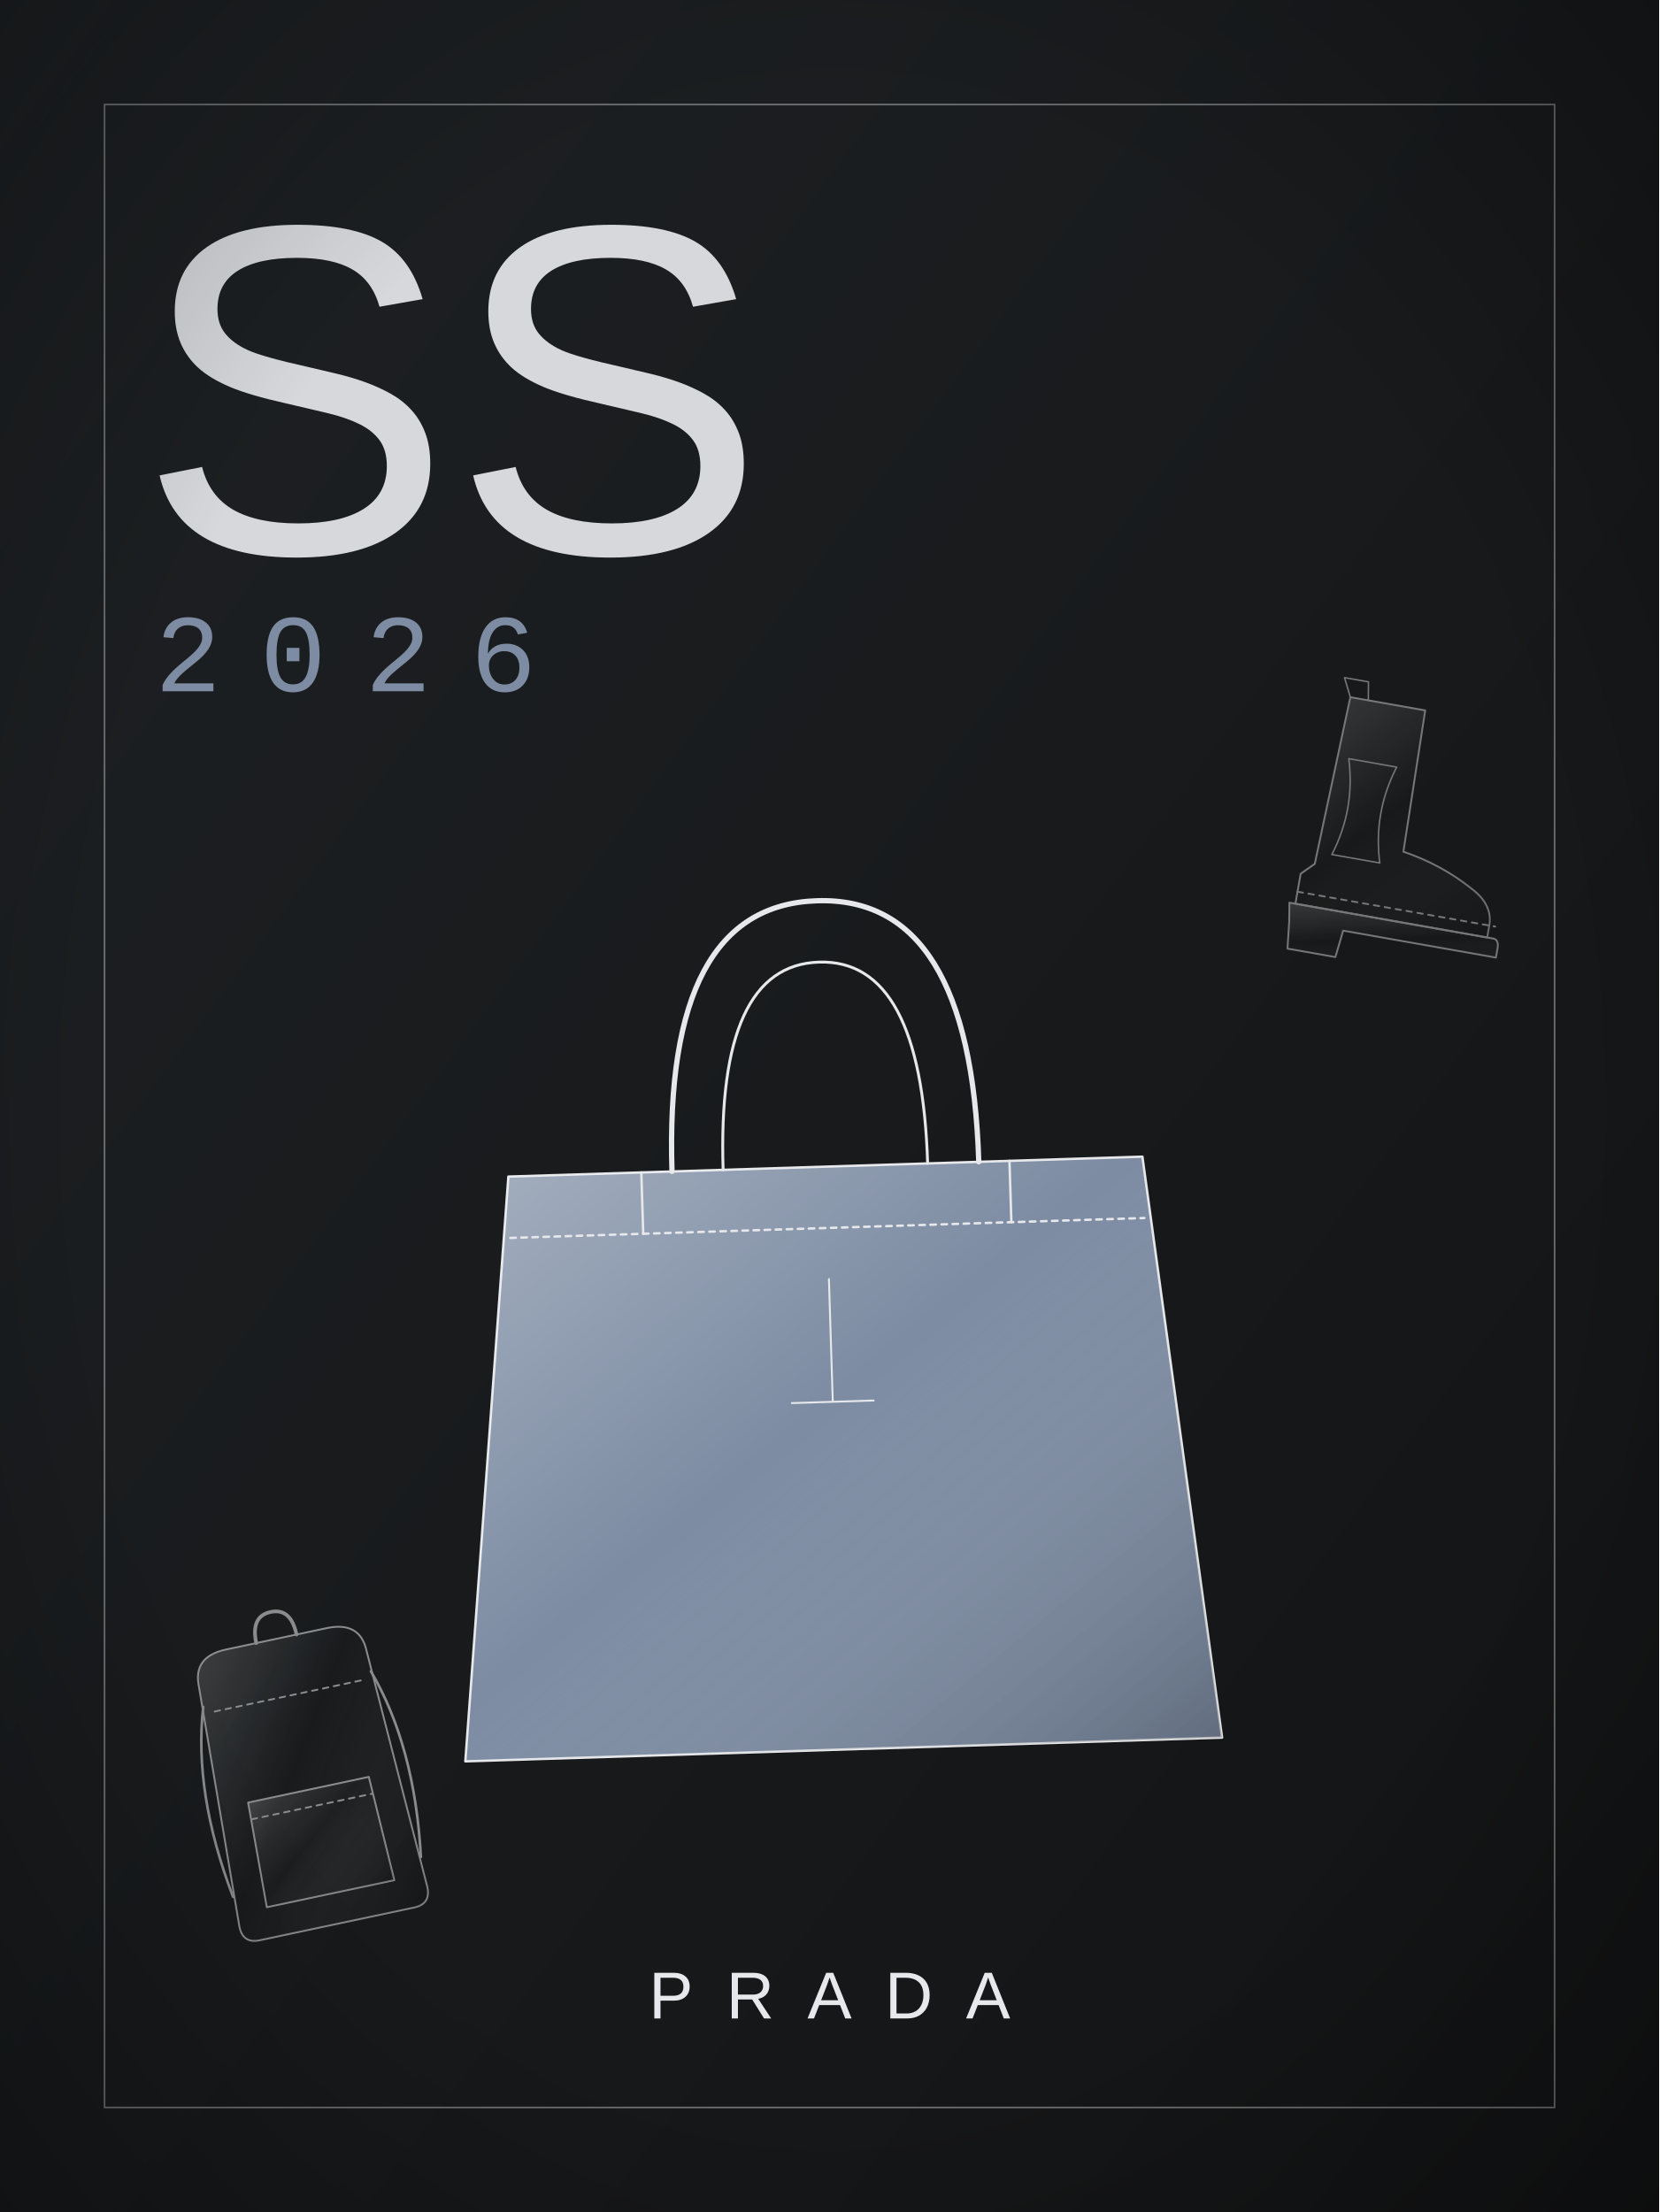
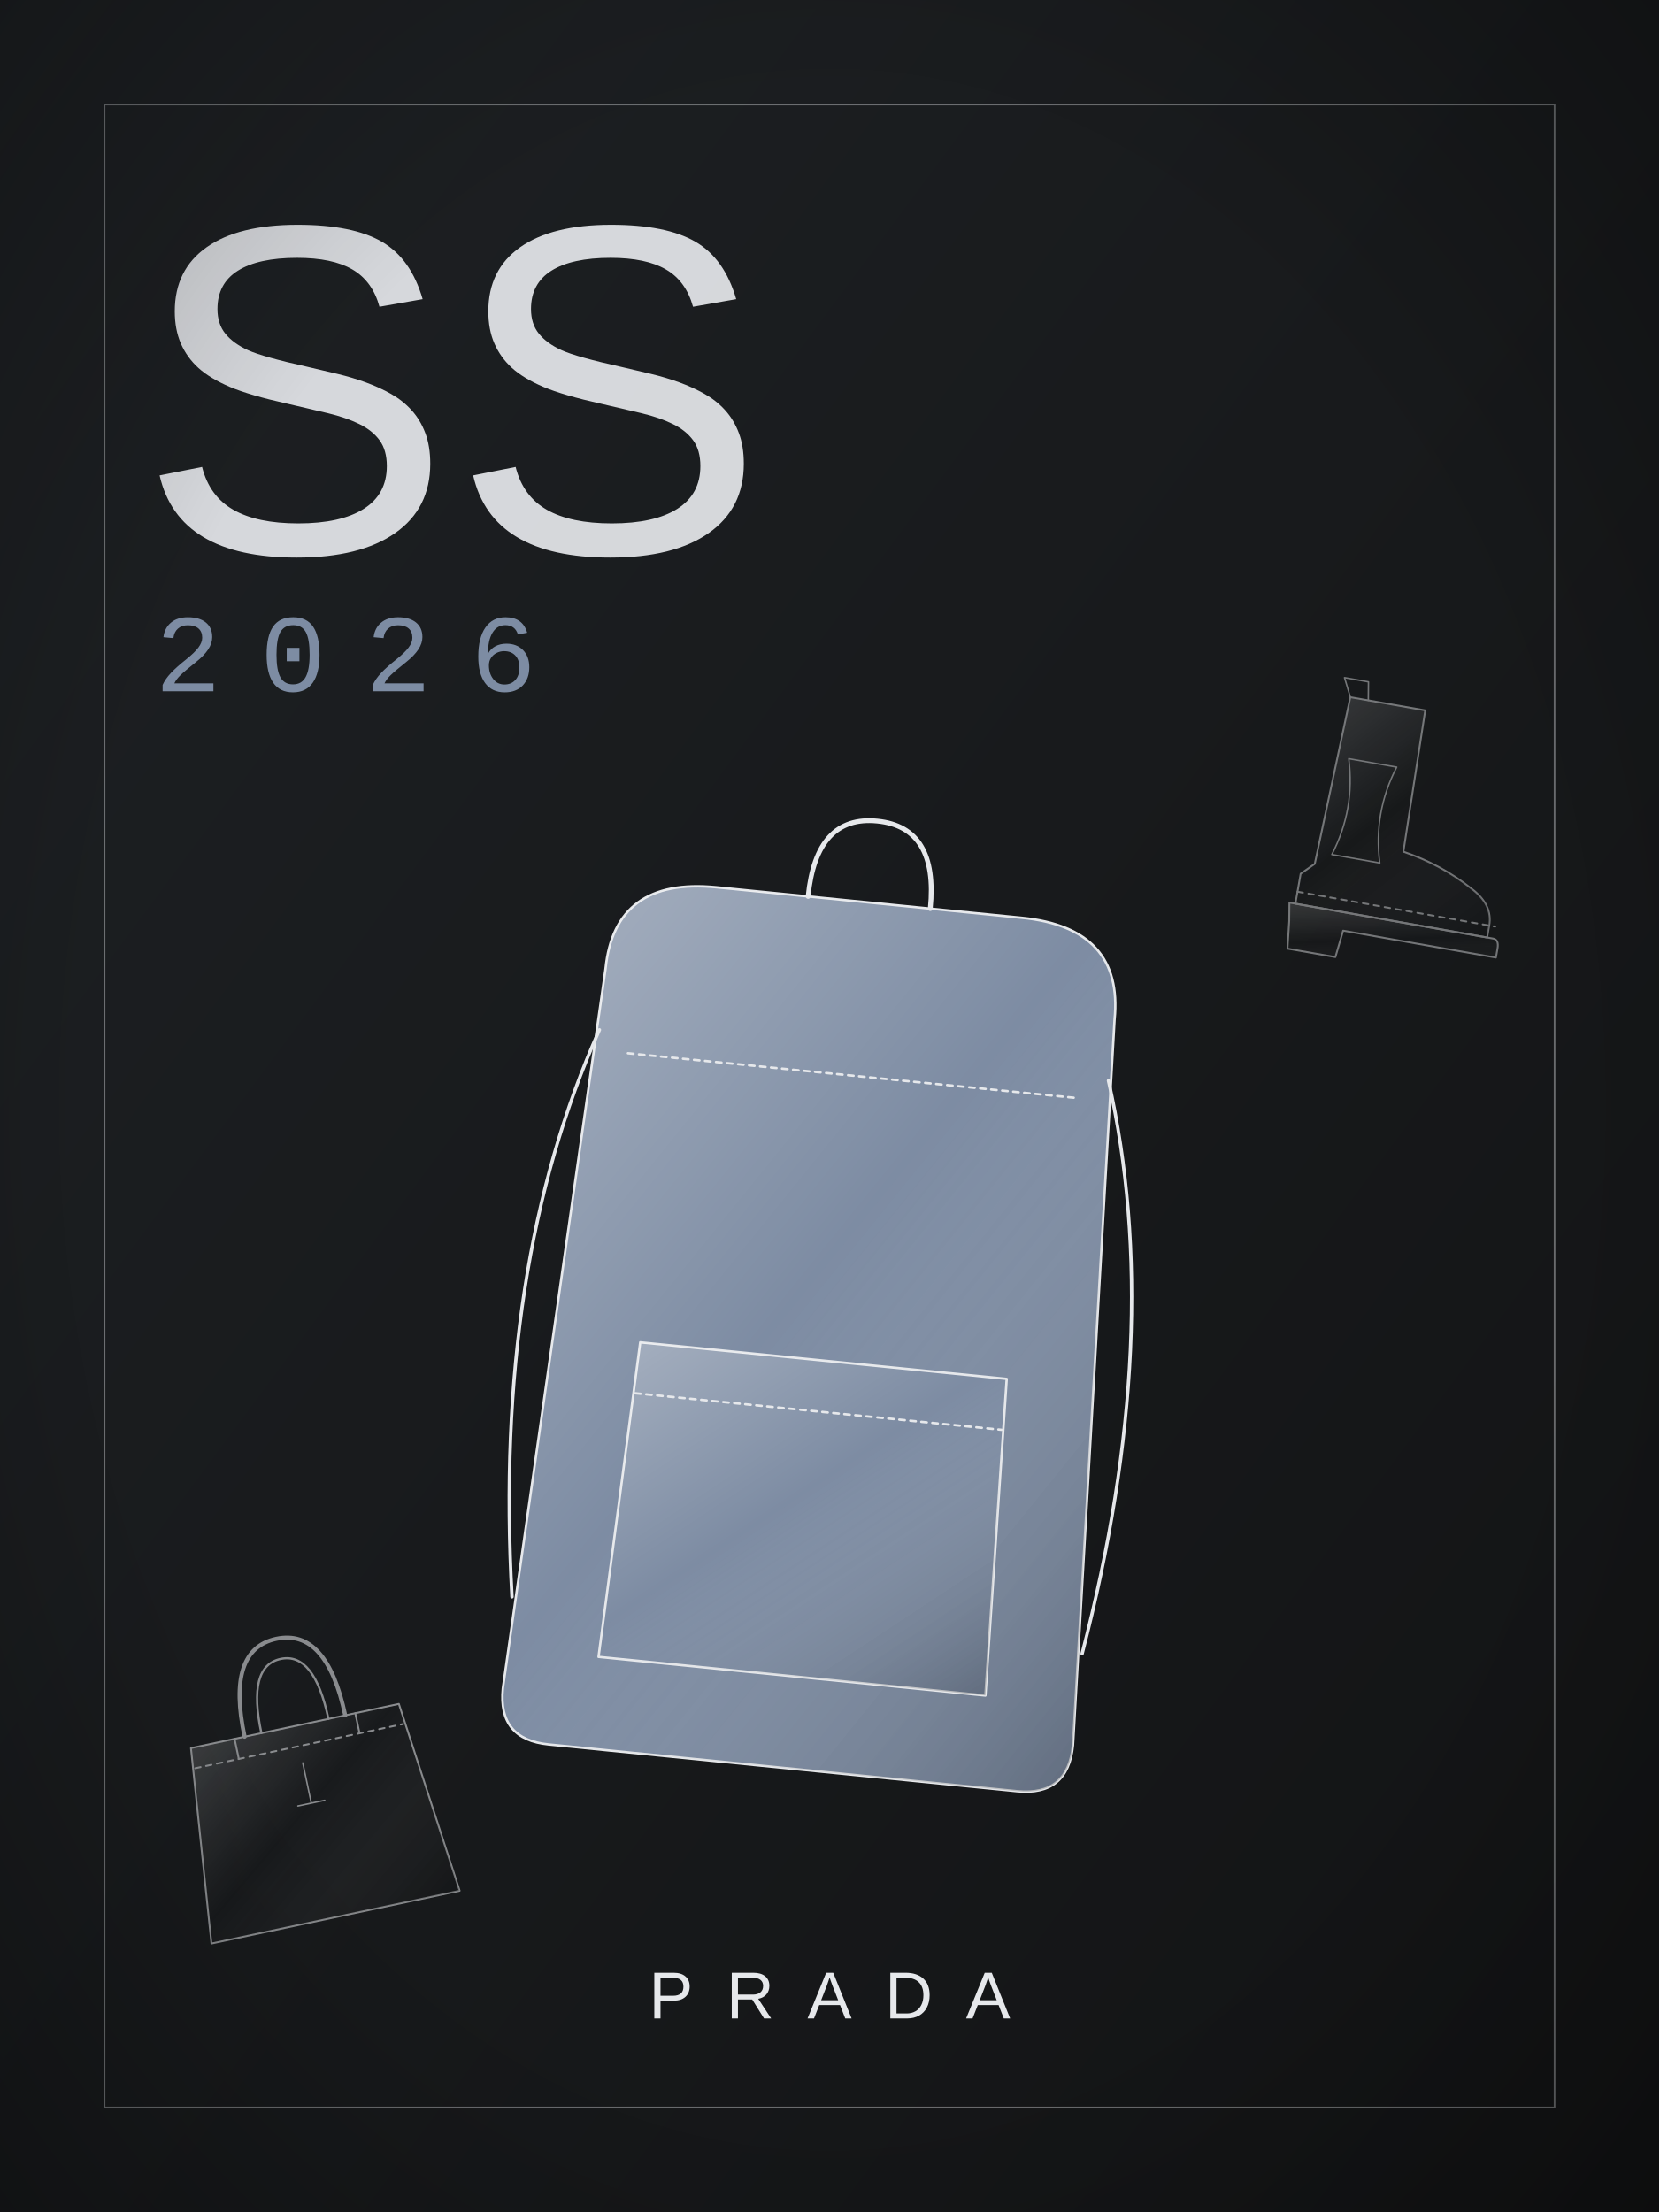
<svg xmlns="http://www.w3.org/2000/svg" viewBox="0 0 600 800" width="900" height="1200">
  <defs>
    <radialGradient id="bg" cx="50%" cy="42%" r="80%">
      <stop offset="0" stop-color="#1E2124" />
      <stop offset="1" stop-color="#121314" />
    </radialGradient>
    <linearGradient id="bgd" x1="0" y1="0" x2="1" y2="1">
      <stop offset="0" stop-color="#1E2124" />
      <stop offset="1" stop-color="#121314" />
    </linearGradient>
    <linearGradient id="sheen" x1="0" y1="0" x2="1" y2="1">
      <stop offset="0" stop-color="#fff" stop-opacity=".30" />
      <stop offset=".45" stop-color="#fff" stop-opacity="0" />
      <stop offset="1" stop-color="#000" stop-opacity=".22" />
    </linearGradient>
    <linearGradient id="multi" x1="0" y1="0" x2="1" y2="1">
      <stop offset="0" stop-color="#B3122E" />
      <stop offset=".35" stop-color="#C9A227" />
      <stop offset=".7" stop-color="#2F5D46" />
      <stop offset="1" stop-color="#3557A0" />
    </linearGradient>
    <radialGradient id="vig" cx="50%" cy="50%" r="75%">
      <stop offset=".6" stop-color="#000" stop-opacity="0" />
      <stop offset="1" stop-color="#000" stop-opacity=".35" />
    </radialGradient>
  </defs>
  <rect width="600" height="800" fill="url(#bgd)" />
  <rect x="37.8" y="37.8" width="524.4" height="724.4" fill="none" stroke="#E6E8EB" stroke-width="0.6" opacity="0.4" />
-   <g transform="translate(300 470) rotate(-1.8) scale(1.85) translate(-100 -100)">
-     <path d="M38 74 L162 74 L174 188 L26 188 Z" fill="#7D8CA3" stroke="#E6E8EB" stroke-width="1.3" stroke-linejoin="round" stroke-linecap="round" vector-effect="non-scaling-stroke" />
-     <path d="M38 74 L162 74 L174 188 L26 188 Z" fill="url(#sheen)" stroke="none" />
-     <path d="M70 74 Q70 22 100 22 Q130 22 130 74" fill="none" stroke="#E6E8EB" stroke-width="2.86" stroke-linejoin="round" stroke-linecap="round" vector-effect="non-scaling-stroke" />
-     <path d="M80 74 Q80 34 100 34 Q120 34 120 74" fill="none" stroke="#E6E8EB" stroke-width="1.56" stroke-linejoin="round" stroke-linecap="round" vector-effect="non-scaling-stroke" />
-     <path d="M38 86 L162 86" fill="none" stroke="#E6E8EB" stroke-width="1.3" stroke-dasharray="3 3" stroke-linejoin="round" stroke-linecap="round" vector-effect="non-scaling-stroke" />
-     <path d="M64 74 L64 86 M136 74 L136 86" fill="none" stroke="#E6E8EB" stroke-width="1.3" stroke-linejoin="round" stroke-linecap="round" vector-effect="non-scaling-stroke" />
-     <path d="M100 96 L100 120 M92 120 L108 120" fill="none" stroke="#E6E8EB" stroke-width="1.04" stroke-linejoin="round" stroke-linecap="round" vector-effect="non-scaling-stroke" />
+   <g transform="translate(300 470) rotate(5.7) scale(1.85) translate(-100 -100)">
+     <path d="M50 40 Q50 22 70 22 L130 22 Q150 22 150 40 L156 182 Q156 192 146 192 L54 192 Q44 192 44 182 Z" fill="#7D8CA3" stroke="#E6E8EB" stroke-width="1.3" stroke-linejoin="round" stroke-linecap="round" vector-effect="non-scaling-stroke" />
+     <path d="M50 40 Q50 22 70 22 L130 22 Q150 22 150 40 L156 182 Q156 192 146 192 L54 192 Q44 192 44 182 Z" fill="url(#sheen)" stroke="none" />
+     <path d="M88 22 Q88 6 100 6 Q112 6 112 22" fill="none" stroke="#E6E8EB" stroke-width="2.6" stroke-linejoin="round" stroke-linecap="round" vector-effect="non-scaling-stroke" />
+     <path d="M64 112 L136 112 L138 174 L62 174 Z" fill="#7D8CA3" stroke="#E6E8EB" stroke-width="1.3" stroke-linejoin="round" stroke-linecap="round" vector-effect="non-scaling-stroke" />
+     <path d="M64 112 L136 112 L138 174 L62 174 Z" fill="url(#sheen)" stroke="none" />
+     <path d="M64 122 L136 122" fill="none" stroke="#E6E8EB" stroke-width="1.3" stroke-dasharray="3 3" stroke-linejoin="round" stroke-linecap="round" vector-effect="non-scaling-stroke" />
+     <path d="M50 52 Q34 100 44 164 M150 52 Q166 100 156 164" fill="none" stroke="#E6E8EB" stroke-width="1.82" stroke-linejoin="round" stroke-linecap="round" vector-effect="non-scaling-stroke" />
+     <path d="M56 56 L144 56" fill="none" stroke="#E6E8EB" stroke-width="1.3" stroke-dasharray="3 3" stroke-linejoin="round" stroke-linecap="round" vector-effect="non-scaling-stroke" />
  </g>
  <g transform="translate(110 640) rotate(-12) scale(0.62) translate(-100 -100)" opacity="0.55">
-     <path d="M50 40 Q50 22 70 22 L130 22 Q150 22 150 40 L156 182 Q156 192 146 192 L54 192 Q44 192 44 182 Z" fill="none" stroke="#E6E8EB" stroke-width="1" stroke-linejoin="round" stroke-linecap="round" vector-effect="non-scaling-stroke" />
-     <path d="M50 40 Q50 22 70 22 L130 22 Q150 22 150 40 L156 182 Q156 192 146 192 L54 192 Q44 192 44 182 Z" fill="url(#sheen)" stroke="none" />
-     <path d="M88 22 Q88 6 100 6 Q112 6 112 22" fill="none" stroke="#E6E8EB" stroke-width="2" stroke-linejoin="round" stroke-linecap="round" vector-effect="non-scaling-stroke" />
-     <path d="M64 112 L136 112 L138 174 L62 174 Z" fill="none" stroke="#E6E8EB" stroke-width="1" stroke-linejoin="round" stroke-linecap="round" vector-effect="non-scaling-stroke" />
-     <path d="M64 112 L136 112 L138 174 L62 174 Z" fill="url(#sheen)" stroke="none" />
-     <path d="M64 122 L136 122" fill="none" stroke="#E6E8EB" stroke-width="1" stroke-dasharray="3 3" stroke-linejoin="round" stroke-linecap="round" vector-effect="non-scaling-stroke" />
-     <path d="M50 52 Q34 100 44 164 M150 52 Q166 100 156 164" fill="none" stroke="#E6E8EB" stroke-width="1.4" stroke-linejoin="round" stroke-linecap="round" vector-effect="non-scaling-stroke" />
-     <path d="M56 56 L144 56" fill="none" stroke="#E6E8EB" stroke-width="1" stroke-dasharray="3 3" stroke-linejoin="round" stroke-linecap="round" vector-effect="non-scaling-stroke" />
+     <path d="M38 74 L162 74 L174 188 L26 188 Z" fill="none" stroke="#E6E8EB" stroke-width="1" stroke-linejoin="round" stroke-linecap="round" vector-effect="non-scaling-stroke" />
+     <path d="M38 74 L162 74 L174 188 L26 188 Z" fill="url(#sheen)" stroke="none" />
+     <path d="M70 74 Q70 22 100 22 Q130 22 130 74" fill="none" stroke="#E6E8EB" stroke-width="2.2" stroke-linejoin="round" stroke-linecap="round" vector-effect="non-scaling-stroke" />
+     <path d="M80 74 Q80 34 100 34 Q120 34 120 74" fill="none" stroke="#E6E8EB" stroke-width="1.2" stroke-linejoin="round" stroke-linecap="round" vector-effect="non-scaling-stroke" />
+     <path d="M38 86 L162 86" fill="none" stroke="#E6E8EB" stroke-width="1" stroke-dasharray="3 3" stroke-linejoin="round" stroke-linecap="round" vector-effect="non-scaling-stroke" />
+     <path d="M64 74 L64 86 M136 74 L136 86" fill="none" stroke="#E6E8EB" stroke-width="1" stroke-linejoin="round" stroke-linecap="round" vector-effect="non-scaling-stroke" />
+     <path d="M100 96 L100 120 M92 120 L108 120" fill="none" stroke="#E6E8EB" stroke-width="0.8" stroke-linejoin="round" stroke-linecap="round" vector-effect="non-scaling-stroke" />
  </g>
  <g transform="translate(500 300) rotate(10) scale(0.55) translate(-100 -100)" opacity="0.45">
    <path d="M64 18 L114 18 L116 112 Q142 116 164 128 Q180 136 180 150 L180 158 L52 158 L52 138 L60 130 Z" fill="none" stroke="#E6E8EB" stroke-width="1" stroke-linejoin="round" stroke-linecap="round" vector-effect="non-scaling-stroke" />
    <path d="M64 18 L114 18 L116 112 Q142 116 164 128 Q180 136 180 150 L180 158 L52 158 L52 138 L60 130 Z" fill="url(#sheen)" stroke="none" />
    <path d="M48 158 L184 158 Q188 158 188 164 L188 170 L86 170 L84 188 L52 188 L50 170 Z" fill="none" stroke="#E6E8EB" stroke-width="1" stroke-linejoin="round" stroke-linecap="round" vector-effect="non-scaling-stroke" />
    <path d="M48 158 L184 158 Q188 158 188 164 L188 170 L86 170 L84 188 L52 188 L50 170 Z" fill="url(#sheen)" stroke="none" />
    <path d="M70 58 Q80 90 70 122 L102 122 Q92 90 102 58 Z" fill="none" stroke="#E6E8EB" stroke-width="0.8" stroke-linejoin="round" stroke-linecap="round" vector-effect="non-scaling-stroke" />
    <path d="M64 18 L58 6 L74 6 L76 18" fill="none" stroke="#E6E8EB" stroke-width="0.8" stroke-linejoin="round" stroke-linecap="round" vector-effect="non-scaling-stroke" />
    <path d="M52 150 L184 150" fill="none" stroke="#E6E8EB" stroke-width="1" stroke-dasharray="3 3" stroke-linejoin="round" stroke-linecap="round" vector-effect="non-scaling-stroke" />
  </g>
  <text x="50" y="200" font-family="'Helvetica Neue', Arial, sans-serif" font-weight="400" font-size="170" fill="#E6E8EB" opacity="0.92">SS</text>
  <text x="56" y="250" font-family="'Courier New', monospace" font-size="40" letter-spacing="14" fill="#7D8CA3">2026</text>
  <g>
    <text x="300" y="730" text-anchor="middle" font-size="24" fill="#E6E8EB" font-family="'Helvetica Neue', Arial, sans-serif" font-weight="300" letter-spacing="12">PRADA</text>
  </g>
  <rect width="600" height="800" fill="url(#vig)" />
</svg>
